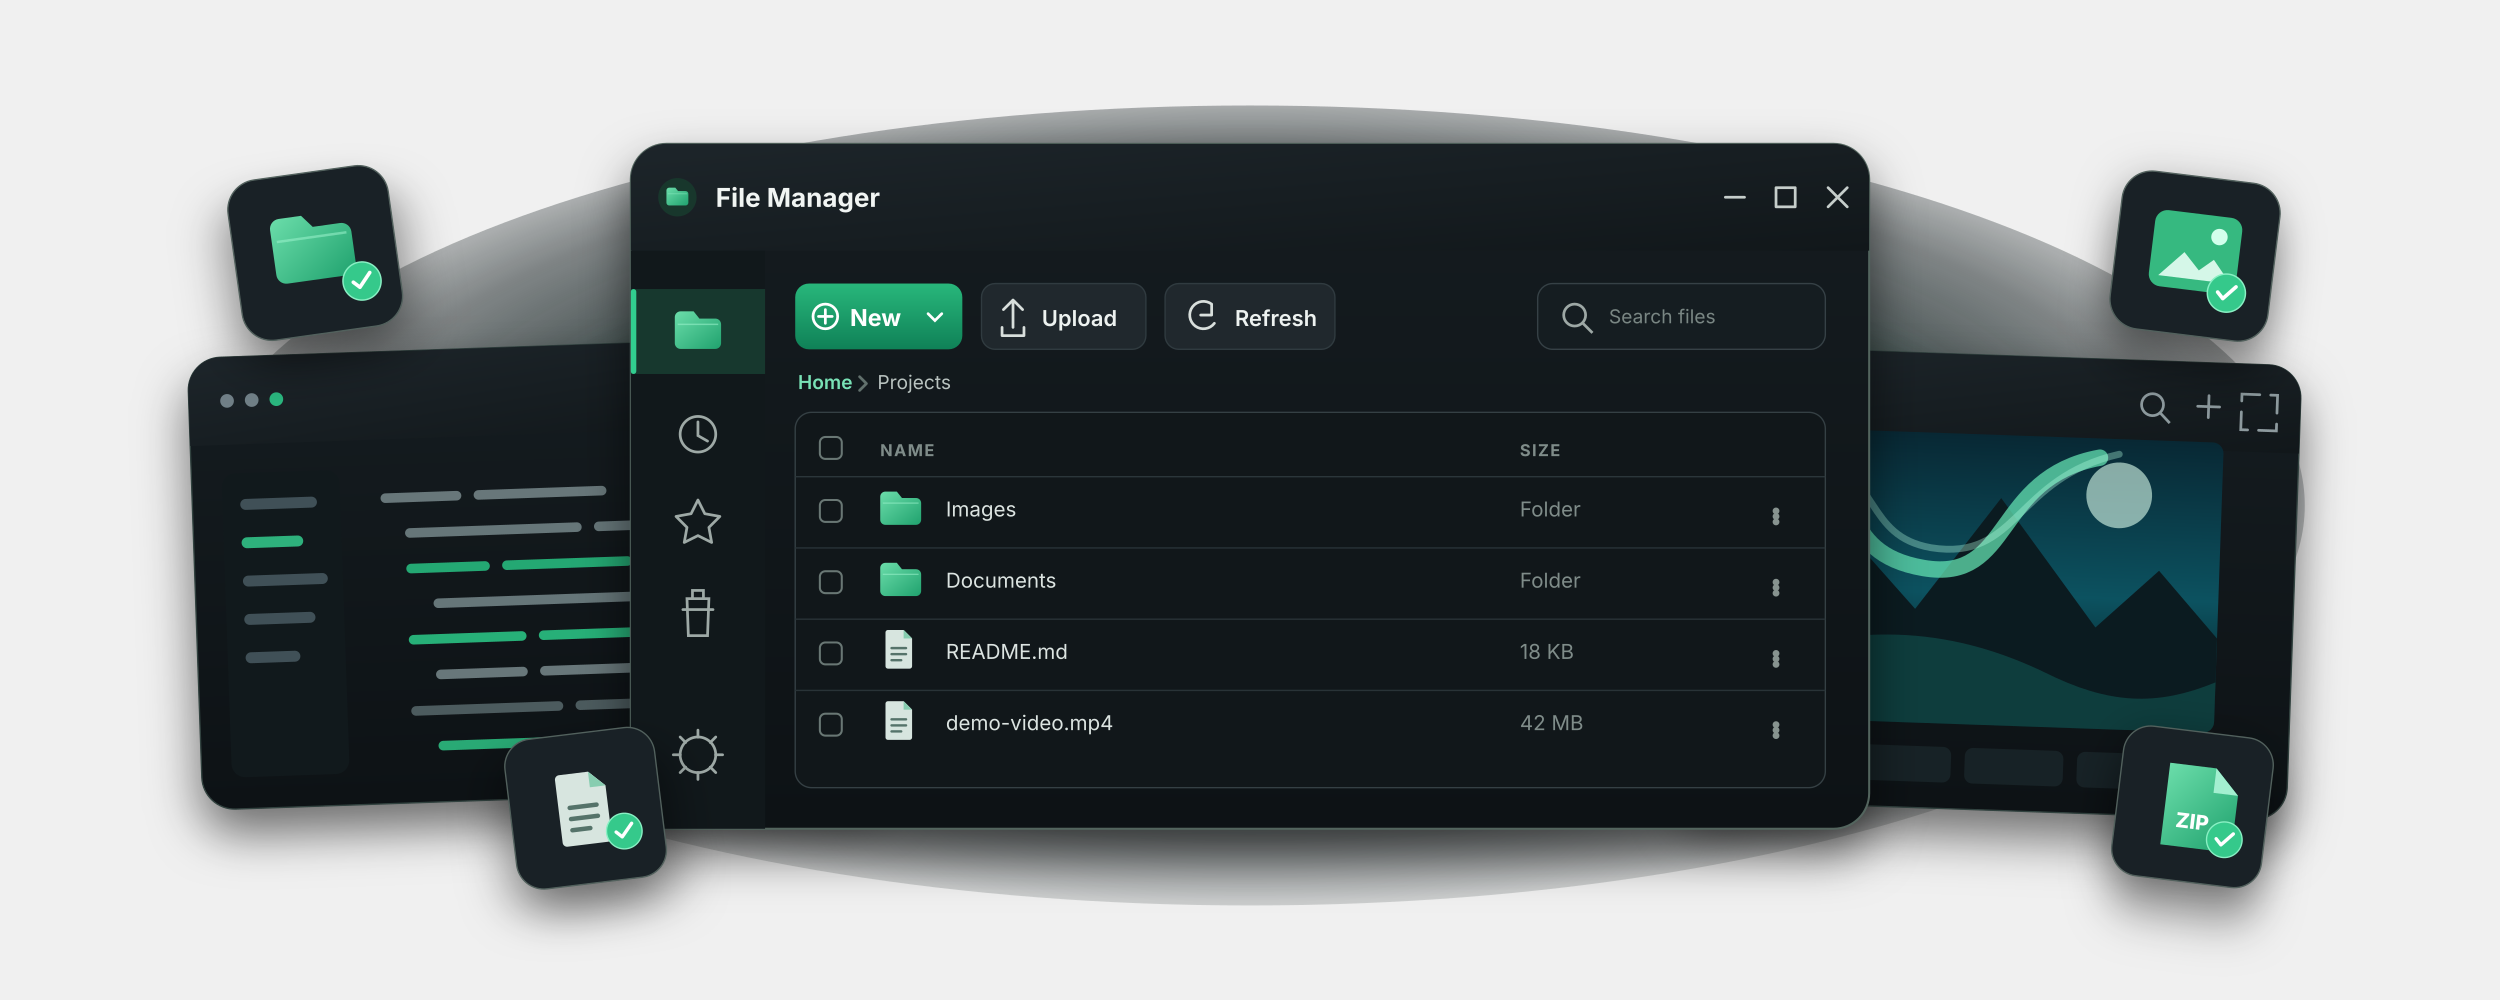
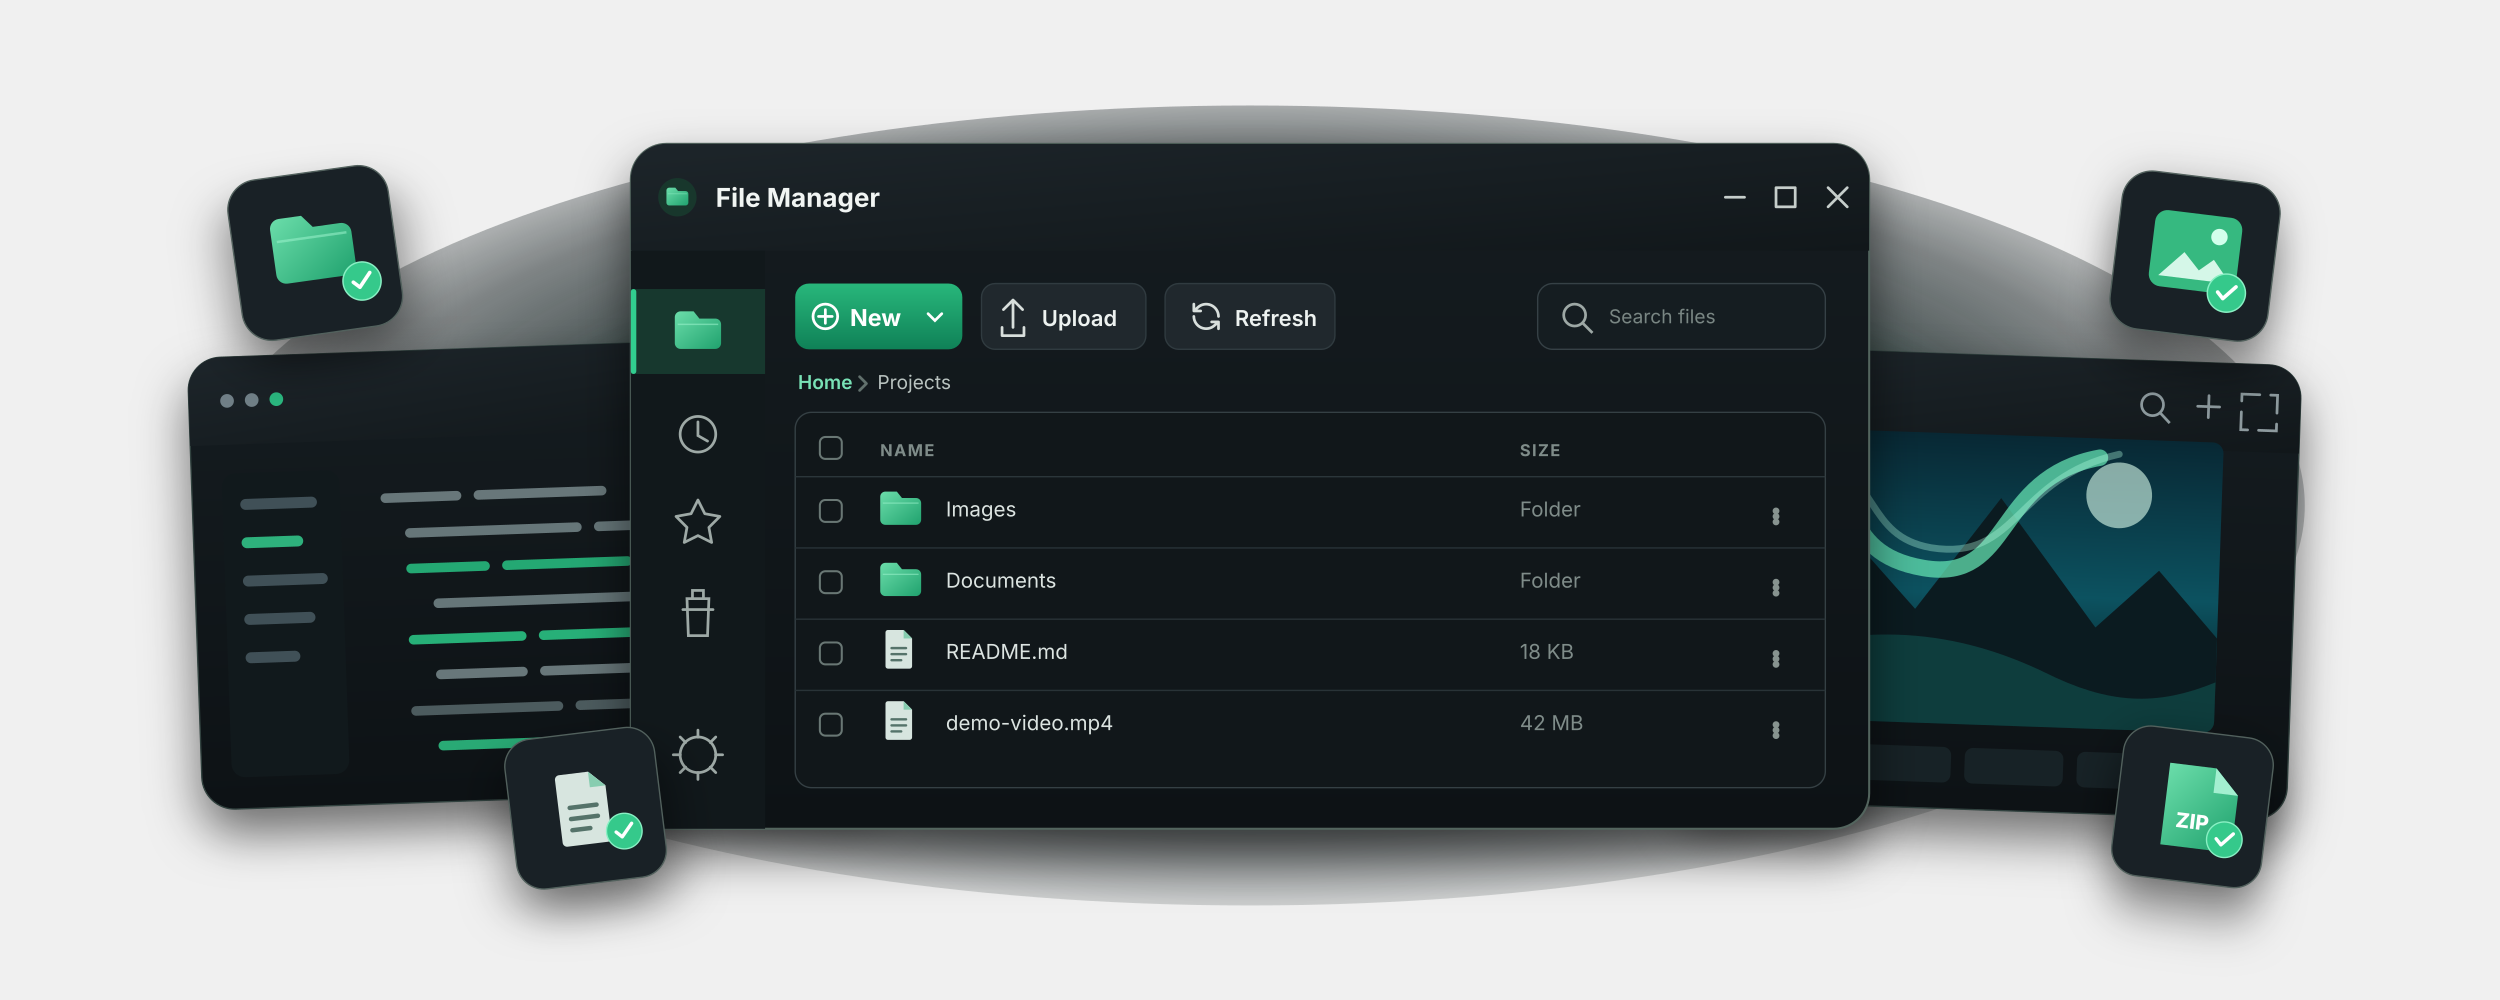
<svg xmlns="http://www.w3.org/2000/svg" xmlns:xlink="http://www.w3.org/1999/xlink" width="1600" height="640" viewBox="-50 -35 1700 730" role="img" aria-labelledby="title desc">
  <defs>
    <radialGradient id="backdrop" cx="50%" cy="48%" r="56%">
      <stop offset="0" stop-color="#0a2922" stop-opacity=".98" />
      <stop offset=".48" stop-color="#071b19" stop-opacity=".88" />
      <stop offset=".78" stop-color="#061113" stop-opacity=".48" />
      <stop offset="1" stop-color="#061113" stop-opacity="0" />
    </radialGradient>
    <linearGradient id="panel" x1="0" y1="0" x2="0" y2="1">
      <stop offset="0" stop-color="#151c20" />
      <stop offset="1" stop-color="#0d1215" />
    </linearGradient>
    <linearGradient id="panelHeader" x1="0" y1="0" x2="1" y2="1">
      <stop offset="0" stop-color="#1d252a" />
      <stop offset="1" stop-color="#11171a" />
    </linearGradient>
    <linearGradient id="greenButton" x1="0" y1="0" x2="0" y2="1">
      <stop offset="0" stop-color="#28b77b" />
      <stop offset="1" stop-color="#0f8157" />
    </linearGradient>
    <linearGradient id="folder" x1="0" y1="0" x2="1" y2="1">
      <stop offset="0" stop-color="#6bddaa" />
      <stop offset="1" stop-color="#20a26e" />
    </linearGradient>
    <linearGradient id="photoSky" x1="0" y1="0" x2="0" y2="1">
      <stop offset="0" stop-color="#082834" />
      <stop offset=".55" stop-color="#0c5260" />
      <stop offset="1" stop-color="#071517" />
    </linearGradient>
    <filter id="shadow" x="-20%" y="-30%" width="140%" height="170%" color-interpolation-filters="sRGB">
      <feGaussianBlur in="SourceAlpha" stdDeviation="18" result="shadowBlur" />
      <feOffset in="shadowBlur" dy="18" result="shadowOffset" />
      <feFlood flood-color="#000" flood-opacity=".55" result="shadowColor" />
      <feComposite in="shadowColor" in2="shadowOffset" operator="in" result="shadowShape" />
      <feMerge>
        <feMergeNode in="shadowShape" />
        <feMergeNode in="SourceGraphic" />
      </feMerge>
    </filter>
    <filter id="softGlow" x="-50%" y="-50%" width="200%" height="200%">
      <feGaussianBlur stdDeviation="14" />
    </filter>
    <clipPath id="viewerClip">
      <rect x="1162" y="282" width="345" height="212" rx="8" />
    </clipPath>
    <symbol id="folderIcon" viewBox="0 0 36 30">
      <path d="M2 6a4 4 0 0 1 4-4h9l4 5h11a4 4 0 0 1 4 4v13a4 4 0 0 1-4 4H6a4 4 0 0 1-4-4Z" fill="url(#folder)" />
      <path d="M4 11h28" stroke="#9af2cb" stroke-opacity=".55" />
    </symbol>
    <symbol id="fileIcon" viewBox="0 0 28 34">
      <path d="M4 1h13l7 7v23a2 2 0 0 1-2 2H4a2 2 0 0 1-2-2V3a2 2 0 0 1 2-2Z" fill="#d7e5df" />
      <path d="M17 1v7h7" fill="#87cdb0" />
      <path d="M7 16h12M7 21h12M7 26h8" stroke="#55736a" stroke-width="2" stroke-linecap="round" />
    </symbol>
    <symbol id="check" viewBox="0 0 28 28">
      <circle cx="14" cy="14" r="13" fill="#35c98b" stroke="#8af0c4" />
      <path d="m8 14 4 4 8-9" fill="none" stroke="#fff" stroke-width="2.5" stroke-linecap="round" stroke-linejoin="round" />
    </symbol>
  </defs>
  <ellipse cx="800" cy="334" rx="770" ry="292" fill="url(#backdrop)" />
  <ellipse cx="800" cy="350" rx="585" ry="205" fill="#23b77b" opacity=".08" filter="url(#softGlow)" />
  <g transform="rotate(-2 275 390)" filter="url(#shadow)">
    <rect x="30" y="218" width="500" height="330" rx="24" fill="url(#panel)" stroke="#31423f" />
    <path d="M54 218h452a24 24 0 0 1 24 24v40H30v-40a24 24 0 0 1 24-24Z" fill="url(#panelHeader)" />
    <circle cx="58" cy="250" r="5" fill="#708087" />
    <circle cx="76" cy="250" r="5" fill="#708087" />
    <circle cx="94" cy="250" r="5" fill="#2ab67e" />
    <rect x="52" y="303" width="86" height="222" rx="10" fill="#11191c" />
    <rect x="65" y="322" width="56" height="8" rx="4" fill="#405057" />
    <rect x="65" y="350" width="45" height="8" rx="4" fill="#2eb17c" />
    <rect x="65" y="378" width="62" height="8" rx="4" fill="#405057" />
    <rect x="65" y="406" width="52" height="8" rx="4" fill="#405057" />
    <rect x="65" y="434" width="40" height="8" rx="4" fill="#405057" />
    <g stroke-linecap="round" stroke-width="7">
      <path d="M171 325h52m16 0h90" stroke="#68777a" />
      <path d="M188 351h122m16 0h60" stroke="#667679" />
      <path d="M188 377h54m16 0h88" stroke="#24a873" />
      <path d="M207 403h142" stroke="#667679" />
      <path d="M188 429h79m16 0h106" stroke="#27b078" />
      <path d="M207 455h60m16 0h67" stroke="#68777a" />
      <path d="M188 481h104m16 0h79" stroke="#4c5b5e" />
      <path d="M207 507h81" stroke="#29aa75" />
    </g>
  </g>
  <g transform="rotate(2 1330 397)" filter="url(#shadow)">
    <rect x="1118" y="224" width="444" height="332" rx="24" fill="url(#panel)" stroke="#31423f" />
    <path d="M1142 224h396a24 24 0 0 1 24 24v40h-444v-40a24 24 0 0 1 24-24Z" fill="url(#panelHeader)" />
    <path d="m1150 256-9 0m4-5-5 5 5 5m30-5h12m23 0h12" stroke="#7b898e" stroke-width="2" stroke-linecap="round" />
    <circle cx="1454" cy="256" r="8" fill="none" stroke="#8d9a9e" stroke-width="2" />
    <path d="m1460 262 7 7" stroke="#8d9a9e" stroke-width="2" />
    <path d="M1495 248v16m-8-8h16" stroke="#8d9a9e" stroke-width="2" stroke-linecap="round" />
    <path d="M1519 251v-5h13m8 0h5v13m0 8v5h-13m-8 0h-5v-13" fill="none" stroke="#8d9a9e" stroke-width="2" stroke-linecap="round" />
    <g clip-path="url(#viewerClip)">
      <rect x="1162" y="282" width="345" height="212" fill="url(#photoSky)" />
      <circle cx="1432" cy="323" r="24" fill="#d7f9e8" opacity=".62" />
      <path d="M1162 425 1228 350l58 61 60-83 72 92 45-43 44 48v69h-345Z" fill="#0b1b20" />
      <path d="M1162 454c86-35 156-28 220 0 48 22 83 22 125 3v37h-345Z" fill="#0e3d3d" />
      <path d="M1195 300c52 20 30 72 96 81s48-68 126-85" fill="none" stroke="#65e7b5" stroke-opacity=".72" stroke-width="12" stroke-linecap="round" />
      <path d="M1205 298c54 18 42 61 91 68 64 8 59-53 135-73" fill="none" stroke="#b6ffe1" stroke-opacity=".35" stroke-width="5" stroke-linecap="round" />
    </g>
    <rect x="1162" y="511" width="72" height="26" rx="6" fill="#195842" stroke="#43cb91" />
    <rect x="1244" y="511" width="72" height="26" rx="6" fill="#172226" />
    <rect x="1326" y="511" width="72" height="26" rx="6" fill="#172226" />
    <rect x="1408" y="511" width="72" height="26" rx="6" fill="#172226" />
  </g>
  <g filter="url(#shadow)">
    <rect x="348" y="70" width="904" height="500" rx="26" fill="url(#panel)" stroke="#53655e" stroke-width="1.5" />
    <path d="M374 70h852a26 26 0 0 1 26 26v52H348V96a26 26 0 0 1 26-26Z" fill="url(#panelHeader)" />
    <circle cx="382" cy="109" r="14" fill="#18372c" />
    <use xlink:href="#folderIcon" x="373" y="101" width="18" height="15" />
    <text x="410" y="116" fill="#f1f5f3" font-family="Inter,Segoe UI,Arial,sans-serif" font-size="19" font-weight="700">File Manager</text>
    <path d="M1147 109h14 M1184 102h14v14h-14Z M1222 102l14 14m0-14-14 14" fill="none" stroke="#c6cecb" stroke-width="2" stroke-linecap="round" stroke-linejoin="round" />
    <rect x="348" y="148" width="98" height="422" fill="#11181b" />
    <rect x="348" y="176" width="98" height="62" fill="#17382e" />
    <rect x="348" y="176" width="4" height="62" rx="2" fill="#31ce8f" />
    <use xlink:href="#folderIcon" x="378" y="190" width="38" height="32" />
    <circle cx="397" cy="282" r="13" fill="none" stroke="#9ea9a6" stroke-width="2" />
    <path d="M397 273v10l7 4" fill="none" stroke="#9ea9a6" stroke-width="2" stroke-linecap="round" />
    <path d="m397 330 5 10 11 2-8 8 2 11-10-5-10 5 2-11-8-8 11-2Z" fill="none" stroke="#9ea9a6" stroke-width="2" stroke-linejoin="round" />
    <path d="M386 410h22m-19-8h16l-1 27h-14Zm4 0v-6h8v6" fill="none" stroke="#9ea9a6" stroke-width="2" stroke-linecap="round" />
    <circle cx="397" cy="516" r="13" fill="none" stroke="#9ea9a6" stroke-width="2" />
    <path d="M397 498v5m0 26v5m18-18h-5m-26 0h-5m31-13-4 4m-18 18-4 4m26 0-4-4m-18-18-4-4" stroke="#9ea9a6" stroke-width="2" stroke-linecap="round" />
    <rect x="468" y="172" width="122" height="48" rx="10" fill="url(#greenButton)" />
    <circle cx="490" cy="196" r="9" fill="none" stroke="#fff" stroke-width="2" />
    <path d="M490 191v10m-5-5h10" stroke="#fff" stroke-width="2" stroke-linecap="round" />
    <text x="508" y="203" fill="#fff" font-family="Inter,Segoe UI,Arial,sans-serif" font-size="17" font-weight="700">New</text>
    <path d="m565 194 5 5 5-5" fill="none" stroke="#fff" stroke-width="2" stroke-linecap="round" />
    <rect x="604" y="172" width="120" height="48" rx="10" fill="#20282d" stroke="#303b40" />
    <path d="M627 204v-20m-7 7 7-7 7 7m-15 13v6h16v-6" fill="none" stroke="#d8dfdc" stroke-width="2" stroke-linecap="round" stroke-linejoin="round" />
    <text x="648" y="203" fill="#edf2f0" font-family="Inter,Segoe UI,Arial,sans-serif" font-size="16" font-weight="600">Upload</text>
    <rect x="738" y="172" width="124" height="48" rx="10" fill="#20282d" stroke="#303b40" />
-     <path d="M772 187a10 10 0 1 0 2 14m-2-14v8h-8" fill="none" stroke="#d8dfdc" stroke-width="2" stroke-linecap="round" stroke-linejoin="round" />
+     <path d="M777 196a9 9 0 0 0-15.17-6.52L759 192m0-5v5h5M759 196a9 9 0 0 0 15.17 6.48L777 200m0 5v-5h-5" fill="none" stroke="#d8dfdc" stroke-width="2" stroke-linecap="round" stroke-linejoin="round" />
    <text x="789" y="203" fill="#edf2f0" font-family="Inter,Segoe UI,Arial,sans-serif" font-size="16" font-weight="600">Refresh</text>
    <rect x="1010" y="172" width="210" height="48" rx="11" fill="#151d21" stroke="#364146" />
    <circle cx="1037" cy="195" r="8" fill="none" stroke="#9da8a5" stroke-width="2" />
    <path d="m1043 201 7 7" stroke="#9da8a5" stroke-width="2" />
    <text x="1062" y="201" fill="#798683" font-family="Inter,Segoe UI,Arial,sans-serif" font-size="14">Search files</text>
    <text x="470" y="249" fill="#79e2b6" font-family="Inter,Segoe UI,Arial,sans-serif" font-size="14" font-weight="600">Home</text>
    <path d="m515 240 5 5-5 5" fill="none" stroke="#61706c" stroke-width="2" stroke-linecap="round" stroke-linejoin="round" />
    <text x="528" y="249" fill="#b9c3c0" font-family="Inter,Segoe UI,Arial,sans-serif" font-size="14">Projects</text>
    <rect x="468" y="266" width="752" height="274" rx="12" fill="#11171a" stroke="#354044" />
    <rect x="486" y="284" width="16" height="16" rx="4" fill="none" stroke="#697774" stroke-width="1.5" />
    <text x="530" y="298" fill="#7f8c89" font-family="Inter,Segoe UI,Arial,sans-serif" font-size="12" font-weight="700" letter-spacing="1">NAME</text>
    <text x="997" y="298" fill="#7f8c89" font-family="Inter,Segoe UI,Arial,sans-serif" font-size="12" font-weight="700" letter-spacing="1">SIZE</text>
    <path d="M468 313h752" stroke="#2c363a" />
    <g font-family="Inter,Segoe UI,Arial,sans-serif" font-size="15" fill="#dce4e1">
      <rect x="486" y="330" width="16" height="16" rx="4" fill="none" stroke="#697774" stroke-width="1.5" />
      <use xlink:href="#folderIcon" x="528" y="322" width="34" height="28" />
      <text x="578" y="342">Images</text>
      <text x="997" y="342" fill="#7f8c89">Folder</text>
      <path d="M468 365h752" stroke="#293337" />
      <rect x="486" y="382" width="16" height="16" rx="4" fill="none" stroke="#697774" stroke-width="1.5" />
      <use xlink:href="#folderIcon" x="528" y="374" width="34" height="28" />
      <text x="578" y="394">Documents</text>
      <text x="997" y="394" fill="#7f8c89">Folder</text>
      <path d="M468 417h752" stroke="#293337" />
      <rect x="486" y="434" width="16" height="16" rx="4" fill="none" stroke="#697774" stroke-width="1.5" />
      <use xlink:href="#fileIcon" x="532" y="424" width="25" height="30" />
      <text x="578" y="446">README.md</text>
      <text x="997" y="446" fill="#7f8c89">18 KB</text>
      <path d="M468 469h752" stroke="#293337" />
      <rect x="486" y="486" width="16" height="16" rx="4" fill="none" stroke="#697774" stroke-width="1.5" />
      <use xlink:href="#fileIcon" x="532" y="476" width="25" height="30" />
      <text x="578" y="498">demo-video.mp4</text>
      <text x="997" y="498" fill="#7f8c89">42 MB</text>
    </g>
    <g fill="#87938f">
      <circle cx="1184" cy="338" r="2.5" />
      <circle cx="1184" cy="342" r="2.5" />
      <circle cx="1184" cy="346" r="2.5" />
      <circle cx="1184" cy="390" r="2.5" />
      <circle cx="1184" cy="394" r="2.5" />
      <circle cx="1184" cy="398" r="2.5" />
      <circle cx="1184" cy="442" r="2.5" />
      <circle cx="1184" cy="446" r="2.5" />
      <circle cx="1184" cy="450" r="2.5" />
      <circle cx="1184" cy="494" r="2.5" />
      <circle cx="1184" cy="498" r="2.5" />
      <circle cx="1184" cy="502" r="2.5" />
    </g>
  </g>
  <g transform="rotate(-8 108 146)" filter="url(#shadow)">
    <rect x="58" y="92" width="118" height="118" rx="22" fill="#192126" stroke="#52615d" />
    <use xlink:href="#folderIcon" x="83" y="119" width="66" height="55" />
    <use xlink:href="#check" x="133" y="161" width="30" height="30" />
  </g>
  <g transform="rotate(7 1490 151)" filter="url(#shadow)">
    <rect x="1432" y="94" width="116" height="116" rx="22" fill="#192126" stroke="#52615d" />
    <rect x="1458" y="121" width="64" height="56" rx="9" fill="#36b980" />
    <circle cx="1506" cy="136" r="6" fill="#d2ffec" />
    <path d="m1465 169 17-19 12 12 10-9 14 16Z" fill="#d5f7e8" />
    <use xlink:href="#check" x="1501" y="161" width="30" height="30" />
  </g>
  <g transform="rotate(-7 315 555)" filter="url(#shadow)">
    <rect x="260" y="500" width="110" height="110" rx="20" fill="#192126" stroke="#52615d" />
    <use xlink:href="#fileIcon" x="292" y="527" width="46" height="56" />
    <use xlink:href="#check" x="327" y="561" width="28" height="28" />
  </g>
  <g transform="rotate(7 1488 554)" filter="url(#shadow)">
    <rect x="1433" y="499" width="110" height="110" rx="20" fill="#192126" stroke="#52615d" />
    <path d="M1468 524h34l18 18v42h-52Z" fill="url(#folder)" />
    <path d="M1502 524v18h18" fill="#a3efd0" />
    <text x="1477" y="570" fill="#fff" font-family="Inter,Segoe UI,Arial,sans-serif" font-size="15" font-weight="800">ZIP</text>
    <use xlink:href="#check" x="1500" y="561" width="28" height="28" />
  </g>
</svg>
